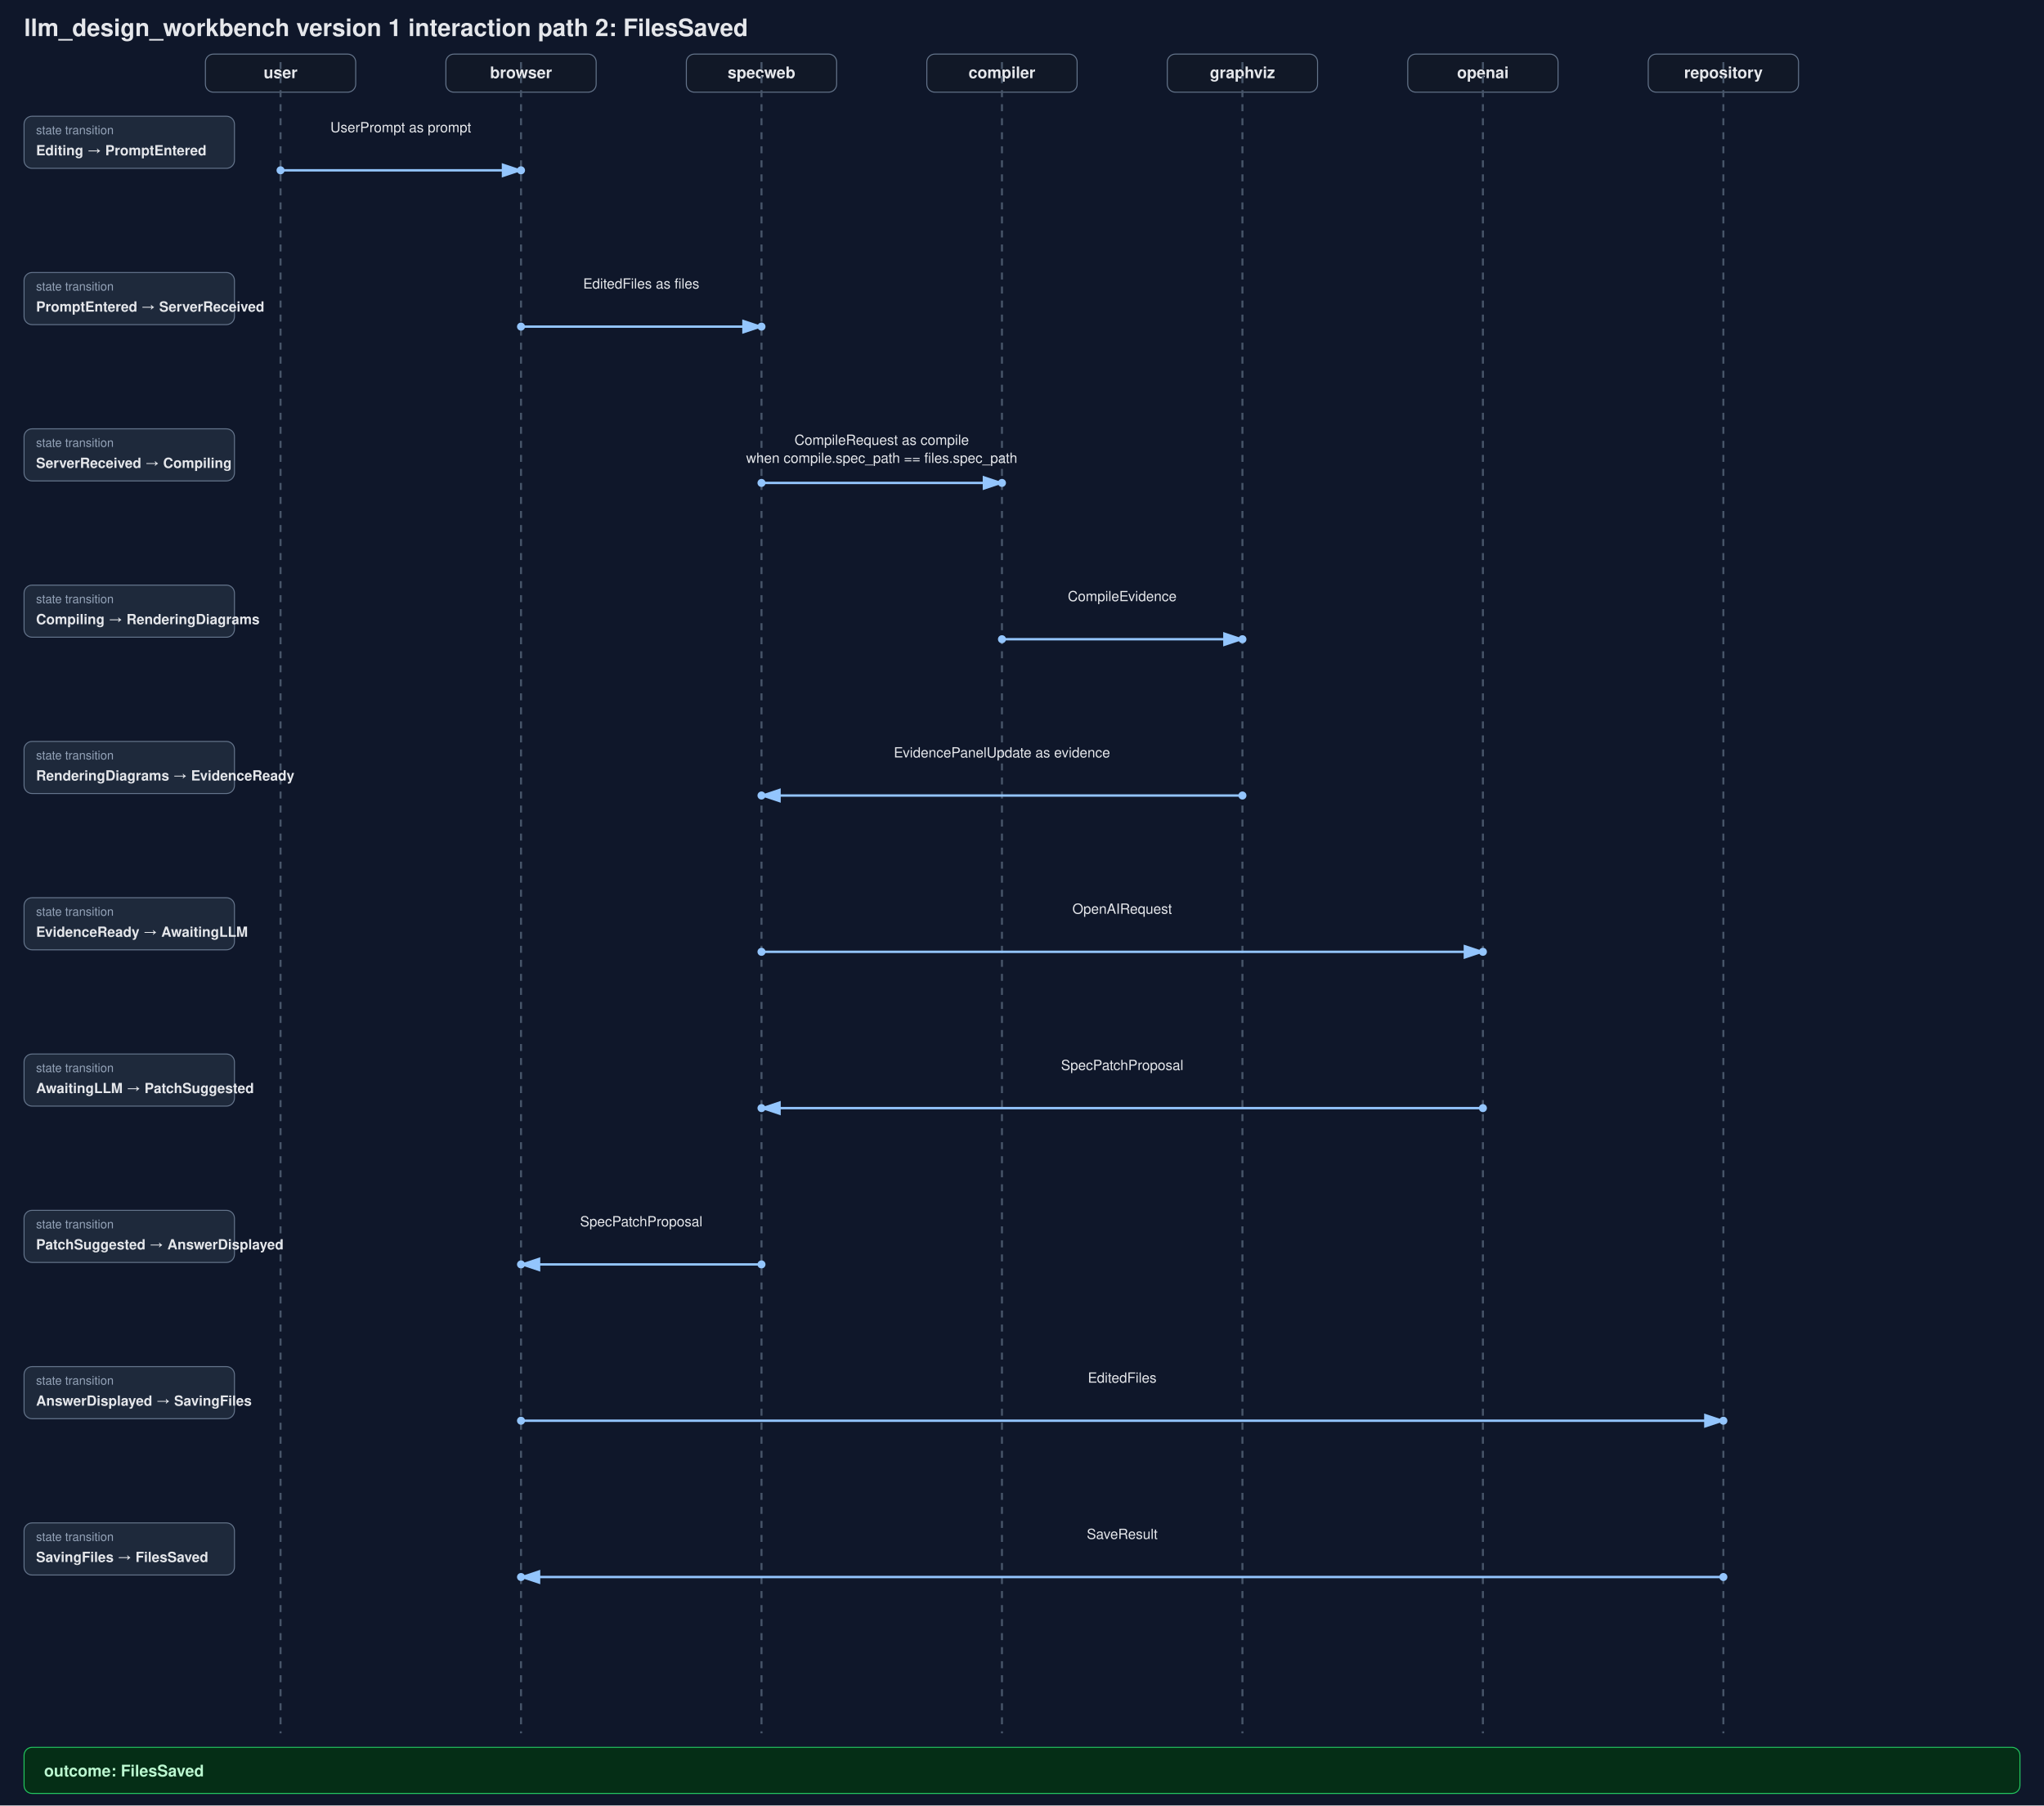
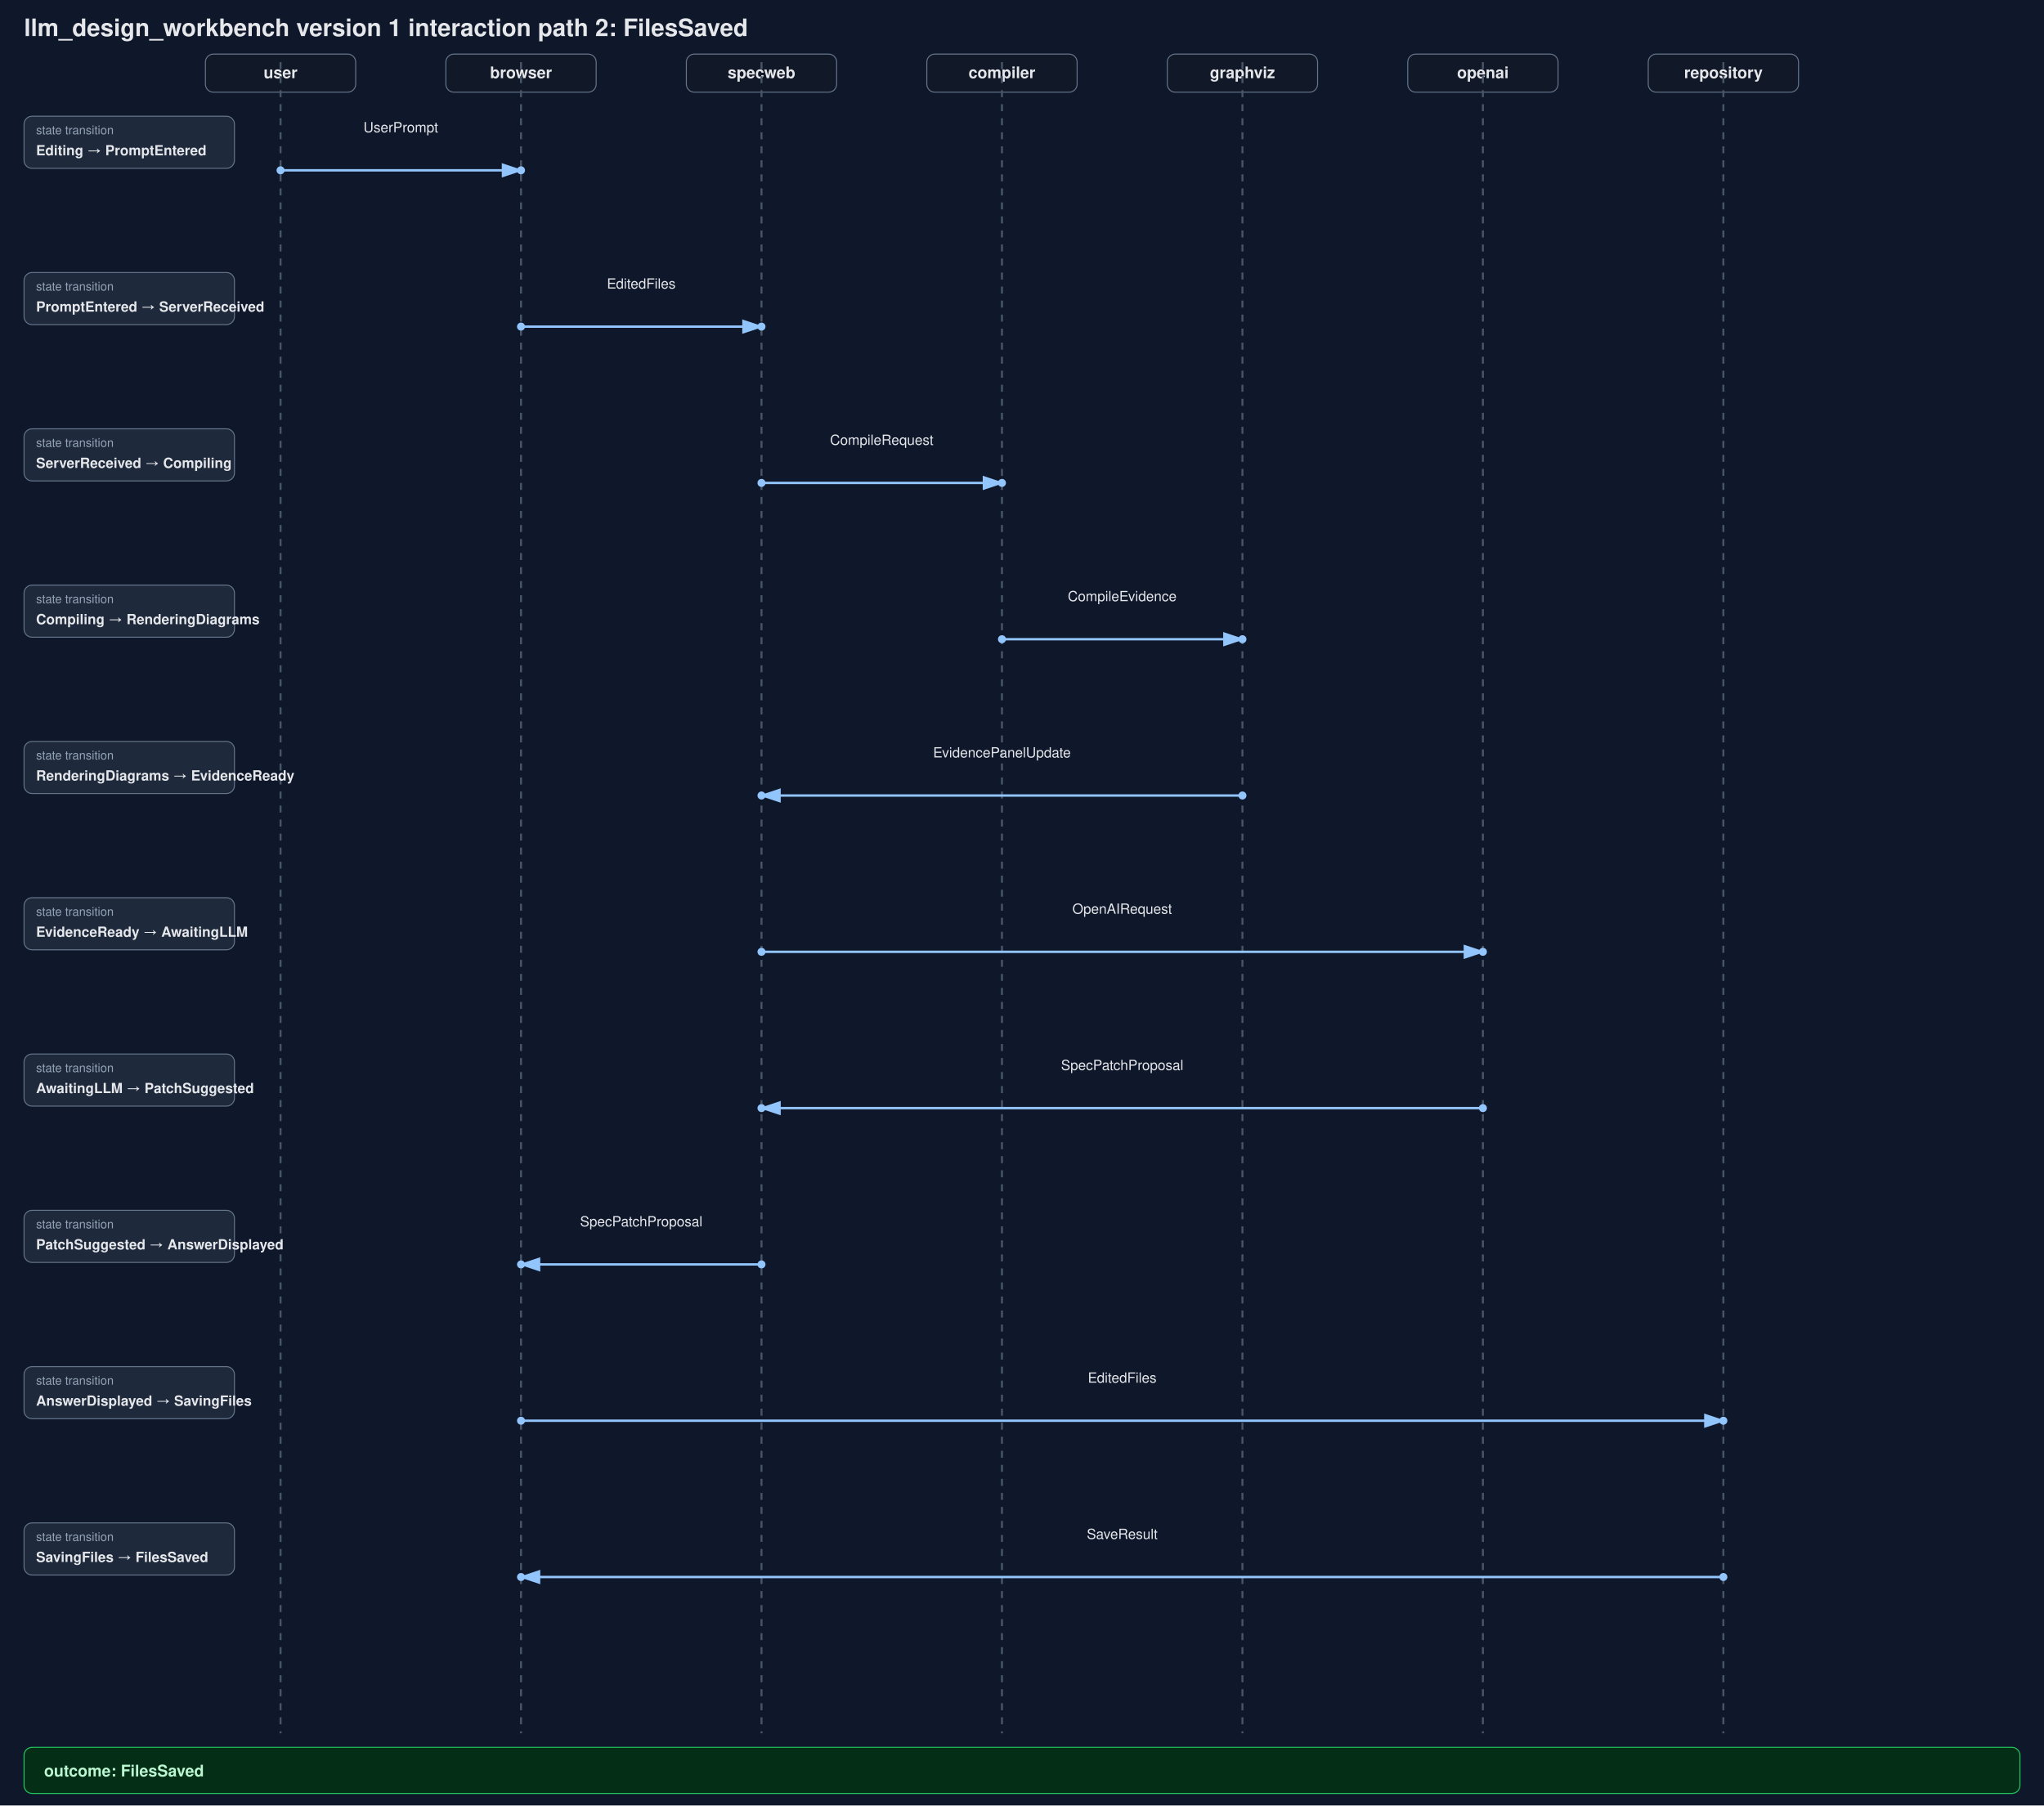
<svg xmlns="http://www.w3.org/2000/svg" width="2040" height="1802" viewBox="0 0 2040 1802">
  <defs>
    <marker id="arrow" markerWidth="10" markerHeight="10" refX="8" refY="3" orient="auto" markerUnits="strokeWidth">
      <path d="M0,0 L0,6 L9,3 z" fill="#93c5fd" />
    </marker>
  </defs>
  <rect width="100%" height="100%" fill="#0f172a" />
  <text x="24" y="36" fill="#e5e7eb" font-family="Helvetica, Arial, sans-serif" font-size="24" font-weight="700">llm_design_workbench version 1 interaction path 2: FilesSaved</text>
  <rect x="205" y="54" width="150" height="38" rx="8" fill="#111827" stroke="#64748b" />
  <text x="280" y="78" text-anchor="middle" fill="#e5e7eb" font-family="Helvetica, Arial, sans-serif" font-size="16" font-weight="700">user</text>
  <line x1="280" y1="62" x2="280" y2="1730" stroke="#475569" stroke-width="2" stroke-dasharray="7 7" />
  <rect x="445" y="54" width="150" height="38" rx="8" fill="#111827" stroke="#64748b" />
  <text x="520" y="78" text-anchor="middle" fill="#e5e7eb" font-family="Helvetica, Arial, sans-serif" font-size="16" font-weight="700">browser</text>
  <line x1="520" y1="62" x2="520" y2="1730" stroke="#475569" stroke-width="2" stroke-dasharray="7 7" />
  <rect x="685" y="54" width="150" height="38" rx="8" fill="#111827" stroke="#64748b" />
  <text x="760" y="78" text-anchor="middle" fill="#e5e7eb" font-family="Helvetica, Arial, sans-serif" font-size="16" font-weight="700">specweb</text>
  <line x1="760" y1="62" x2="760" y2="1730" stroke="#475569" stroke-width="2" stroke-dasharray="7 7" />
  <rect x="925" y="54" width="150" height="38" rx="8" fill="#111827" stroke="#64748b" />
  <text x="1000" y="78" text-anchor="middle" fill="#e5e7eb" font-family="Helvetica, Arial, sans-serif" font-size="16" font-weight="700">compiler</text>
  <line x1="1000" y1="62" x2="1000" y2="1730" stroke="#475569" stroke-width="2" stroke-dasharray="7 7" />
  <rect x="1165" y="54" width="150" height="38" rx="8" fill="#111827" stroke="#64748b" />
  <text x="1240" y="78" text-anchor="middle" fill="#e5e7eb" font-family="Helvetica, Arial, sans-serif" font-size="16" font-weight="700">graphviz</text>
  <line x1="1240" y1="62" x2="1240" y2="1730" stroke="#475569" stroke-width="2" stroke-dasharray="7 7" />
  <rect x="1405" y="54" width="150" height="38" rx="8" fill="#111827" stroke="#64748b" />
  <text x="1480" y="78" text-anchor="middle" fill="#e5e7eb" font-family="Helvetica, Arial, sans-serif" font-size="16" font-weight="700">openai</text>
  <line x1="1480" y1="62" x2="1480" y2="1730" stroke="#475569" stroke-width="2" stroke-dasharray="7 7" />
  <rect x="1645" y="54" width="150" height="38" rx="8" fill="#111827" stroke="#64748b" />
  <text x="1720" y="78" text-anchor="middle" fill="#e5e7eb" font-family="Helvetica, Arial, sans-serif" font-size="16" font-weight="700">repository</text>
  <line x1="1720" y1="62" x2="1720" y2="1730" stroke="#475569" stroke-width="2" stroke-dasharray="7 7" />
  <rect x="24" y="116" width="210" height="52" rx="8" fill="#1e293b" stroke="#64748b" />
  <text x="36" y="134" fill="#94a3b8" font-family="Helvetica, Arial, sans-serif" font-size="12">state transition</text>
  <text x="36" y="155" fill="#e5e7eb" font-family="Helvetica, Arial, sans-serif" font-size="14" font-weight="700">Editing → PromptEntered</text>
  <line x1="280" y1="170" x2="520" y2="170" stroke="#93c5fd" stroke-width="2.4" marker-end="url(#arrow)" />
-   <text x="400" y="132" text-anchor="middle" fill="#e5e7eb" font-family="Helvetica, Arial, sans-serif" font-size="14">UserPrompt as prompt</text>
+   <text x="400" y="132" text-anchor="middle" fill="#e5e7eb" font-family="Helvetica, Arial, sans-serif" font-size="14">UserPrompt</text>
  <circle cx="280" cy="170" r="4" fill="#93c5fd" />
  <circle cx="520" cy="170" r="4" fill="#93c5fd" />
  <rect x="24" y="272" width="210" height="52" rx="8" fill="#1e293b" stroke="#64748b" />
  <text x="36" y="290" fill="#94a3b8" font-family="Helvetica, Arial, sans-serif" font-size="12">state transition</text>
  <text x="36" y="311" fill="#e5e7eb" font-family="Helvetica, Arial, sans-serif" font-size="14" font-weight="700">PromptEntered → ServerReceived</text>
  <line x1="520" y1="326" x2="760" y2="326" stroke="#93c5fd" stroke-width="2.4" marker-end="url(#arrow)" />
-   <text x="640" y="288" text-anchor="middle" fill="#e5e7eb" font-family="Helvetica, Arial, sans-serif" font-size="14">EditedFiles as files</text>
+   <text x="640" y="288" text-anchor="middle" fill="#e5e7eb" font-family="Helvetica, Arial, sans-serif" font-size="14">EditedFiles</text>
  <circle cx="520" cy="326" r="4" fill="#93c5fd" />
  <circle cx="760" cy="326" r="4" fill="#93c5fd" />
  <rect x="24" y="428" width="210" height="52" rx="8" fill="#1e293b" stroke="#64748b" />
  <text x="36" y="446" fill="#94a3b8" font-family="Helvetica, Arial, sans-serif" font-size="12">state transition</text>
  <text x="36" y="467" fill="#e5e7eb" font-family="Helvetica, Arial, sans-serif" font-size="14" font-weight="700">ServerReceived → Compiling</text>
  <line x1="760" y1="482" x2="1000" y2="482" stroke="#93c5fd" stroke-width="2.4" marker-end="url(#arrow)" />
-   <text x="880" y="444" text-anchor="middle" fill="#e5e7eb" font-family="Helvetica, Arial, sans-serif" font-size="14">CompileRequest as compile</text>
-   <text x="880" y="462" text-anchor="middle" fill="#e5e7eb" font-family="Helvetica, Arial, sans-serif" font-size="14">when compile.spec_path == files.spec_path</text>
+   <text x="880" y="444" text-anchor="middle" fill="#e5e7eb" font-family="Helvetica, Arial, sans-serif" font-size="14">CompileRequest</text>
  <circle cx="760" cy="482" r="4" fill="#93c5fd" />
  <circle cx="1000" cy="482" r="4" fill="#93c5fd" />
  <rect x="24" y="584" width="210" height="52" rx="8" fill="#1e293b" stroke="#64748b" />
  <text x="36" y="602" fill="#94a3b8" font-family="Helvetica, Arial, sans-serif" font-size="12">state transition</text>
  <text x="36" y="623" fill="#e5e7eb" font-family="Helvetica, Arial, sans-serif" font-size="14" font-weight="700">Compiling → RenderingDiagrams</text>
  <line x1="1000" y1="638" x2="1240" y2="638" stroke="#93c5fd" stroke-width="2.4" marker-end="url(#arrow)" />
  <text x="1120" y="600" text-anchor="middle" fill="#e5e7eb" font-family="Helvetica, Arial, sans-serif" font-size="14">CompileEvidence</text>
  <circle cx="1000" cy="638" r="4" fill="#93c5fd" />
  <circle cx="1240" cy="638" r="4" fill="#93c5fd" />
  <rect x="24" y="740" width="210" height="52" rx="8" fill="#1e293b" stroke="#64748b" />
  <text x="36" y="758" fill="#94a3b8" font-family="Helvetica, Arial, sans-serif" font-size="12">state transition</text>
  <text x="36" y="779" fill="#e5e7eb" font-family="Helvetica, Arial, sans-serif" font-size="14" font-weight="700">RenderingDiagrams → EvidenceReady</text>
  <line x1="1240" y1="794" x2="760" y2="794" stroke="#93c5fd" stroke-width="2.4" marker-end="url(#arrow)" />
-   <text x="1000" y="756" text-anchor="middle" fill="#e5e7eb" font-family="Helvetica, Arial, sans-serif" font-size="14">EvidencePanelUpdate as evidence</text>
+   <text x="1000" y="756" text-anchor="middle" fill="#e5e7eb" font-family="Helvetica, Arial, sans-serif" font-size="14">EvidencePanelUpdate</text>
  <circle cx="1240" cy="794" r="4" fill="#93c5fd" />
  <circle cx="760" cy="794" r="4" fill="#93c5fd" />
  <rect x="24" y="896" width="210" height="52" rx="8" fill="#1e293b" stroke="#64748b" />
  <text x="36" y="914" fill="#94a3b8" font-family="Helvetica, Arial, sans-serif" font-size="12">state transition</text>
  <text x="36" y="935" fill="#e5e7eb" font-family="Helvetica, Arial, sans-serif" font-size="14" font-weight="700">EvidenceReady → AwaitingLLM</text>
  <line x1="760" y1="950" x2="1480" y2="950" stroke="#93c5fd" stroke-width="2.4" marker-end="url(#arrow)" />
  <text x="1120" y="912" text-anchor="middle" fill="#e5e7eb" font-family="Helvetica, Arial, sans-serif" font-size="14">OpenAIRequest</text>
  <circle cx="760" cy="950" r="4" fill="#93c5fd" />
  <circle cx="1480" cy="950" r="4" fill="#93c5fd" />
  <rect x="24" y="1052" width="210" height="52" rx="8" fill="#1e293b" stroke="#64748b" />
  <text x="36" y="1070" fill="#94a3b8" font-family="Helvetica, Arial, sans-serif" font-size="12">state transition</text>
  <text x="36" y="1091" fill="#e5e7eb" font-family="Helvetica, Arial, sans-serif" font-size="14" font-weight="700">AwaitingLLM → PatchSuggested</text>
  <line x1="1480" y1="1106" x2="760" y2="1106" stroke="#93c5fd" stroke-width="2.4" marker-end="url(#arrow)" />
  <text x="1120" y="1068" text-anchor="middle" fill="#e5e7eb" font-family="Helvetica, Arial, sans-serif" font-size="14">SpecPatchProposal</text>
  <circle cx="1480" cy="1106" r="4" fill="#93c5fd" />
  <circle cx="760" cy="1106" r="4" fill="#93c5fd" />
  <rect x="24" y="1208" width="210" height="52" rx="8" fill="#1e293b" stroke="#64748b" />
  <text x="36" y="1226" fill="#94a3b8" font-family="Helvetica, Arial, sans-serif" font-size="12">state transition</text>
  <text x="36" y="1247" fill="#e5e7eb" font-family="Helvetica, Arial, sans-serif" font-size="14" font-weight="700">PatchSuggested → AnswerDisplayed</text>
  <line x1="760" y1="1262" x2="520" y2="1262" stroke="#93c5fd" stroke-width="2.4" marker-end="url(#arrow)" />
  <text x="640" y="1224" text-anchor="middle" fill="#e5e7eb" font-family="Helvetica, Arial, sans-serif" font-size="14">SpecPatchProposal</text>
  <circle cx="760" cy="1262" r="4" fill="#93c5fd" />
  <circle cx="520" cy="1262" r="4" fill="#93c5fd" />
  <rect x="24" y="1364" width="210" height="52" rx="8" fill="#1e293b" stroke="#64748b" />
  <text x="36" y="1382" fill="#94a3b8" font-family="Helvetica, Arial, sans-serif" font-size="12">state transition</text>
  <text x="36" y="1403" fill="#e5e7eb" font-family="Helvetica, Arial, sans-serif" font-size="14" font-weight="700">AnswerDisplayed → SavingFiles</text>
  <line x1="520" y1="1418" x2="1720" y2="1418" stroke="#93c5fd" stroke-width="2.4" marker-end="url(#arrow)" />
  <text x="1120" y="1380" text-anchor="middle" fill="#e5e7eb" font-family="Helvetica, Arial, sans-serif" font-size="14">EditedFiles</text>
  <circle cx="520" cy="1418" r="4" fill="#93c5fd" />
  <circle cx="1720" cy="1418" r="4" fill="#93c5fd" />
  <rect x="24" y="1520" width="210" height="52" rx="8" fill="#1e293b" stroke="#64748b" />
  <text x="36" y="1538" fill="#94a3b8" font-family="Helvetica, Arial, sans-serif" font-size="12">state transition</text>
  <text x="36" y="1559" fill="#e5e7eb" font-family="Helvetica, Arial, sans-serif" font-size="14" font-weight="700">SavingFiles → FilesSaved</text>
  <line x1="1720" y1="1574" x2="520" y2="1574" stroke="#93c5fd" stroke-width="2.4" marker-end="url(#arrow)" />
  <text x="1120" y="1536" text-anchor="middle" fill="#e5e7eb" font-family="Helvetica, Arial, sans-serif" font-size="14">SaveResult</text>
  <circle cx="1720" cy="1574" r="4" fill="#93c5fd" />
  <circle cx="520" cy="1574" r="4" fill="#93c5fd" />
  <rect x="24" y="1744" width="1992" height="46" rx="8" fill="#052e16" stroke="#22c55e" />
  <text x="44" y="1773" fill="#bbf7d0" font-family="Helvetica, Arial, sans-serif" font-size="16" font-weight="700">outcome: FilesSaved</text>
</svg>
